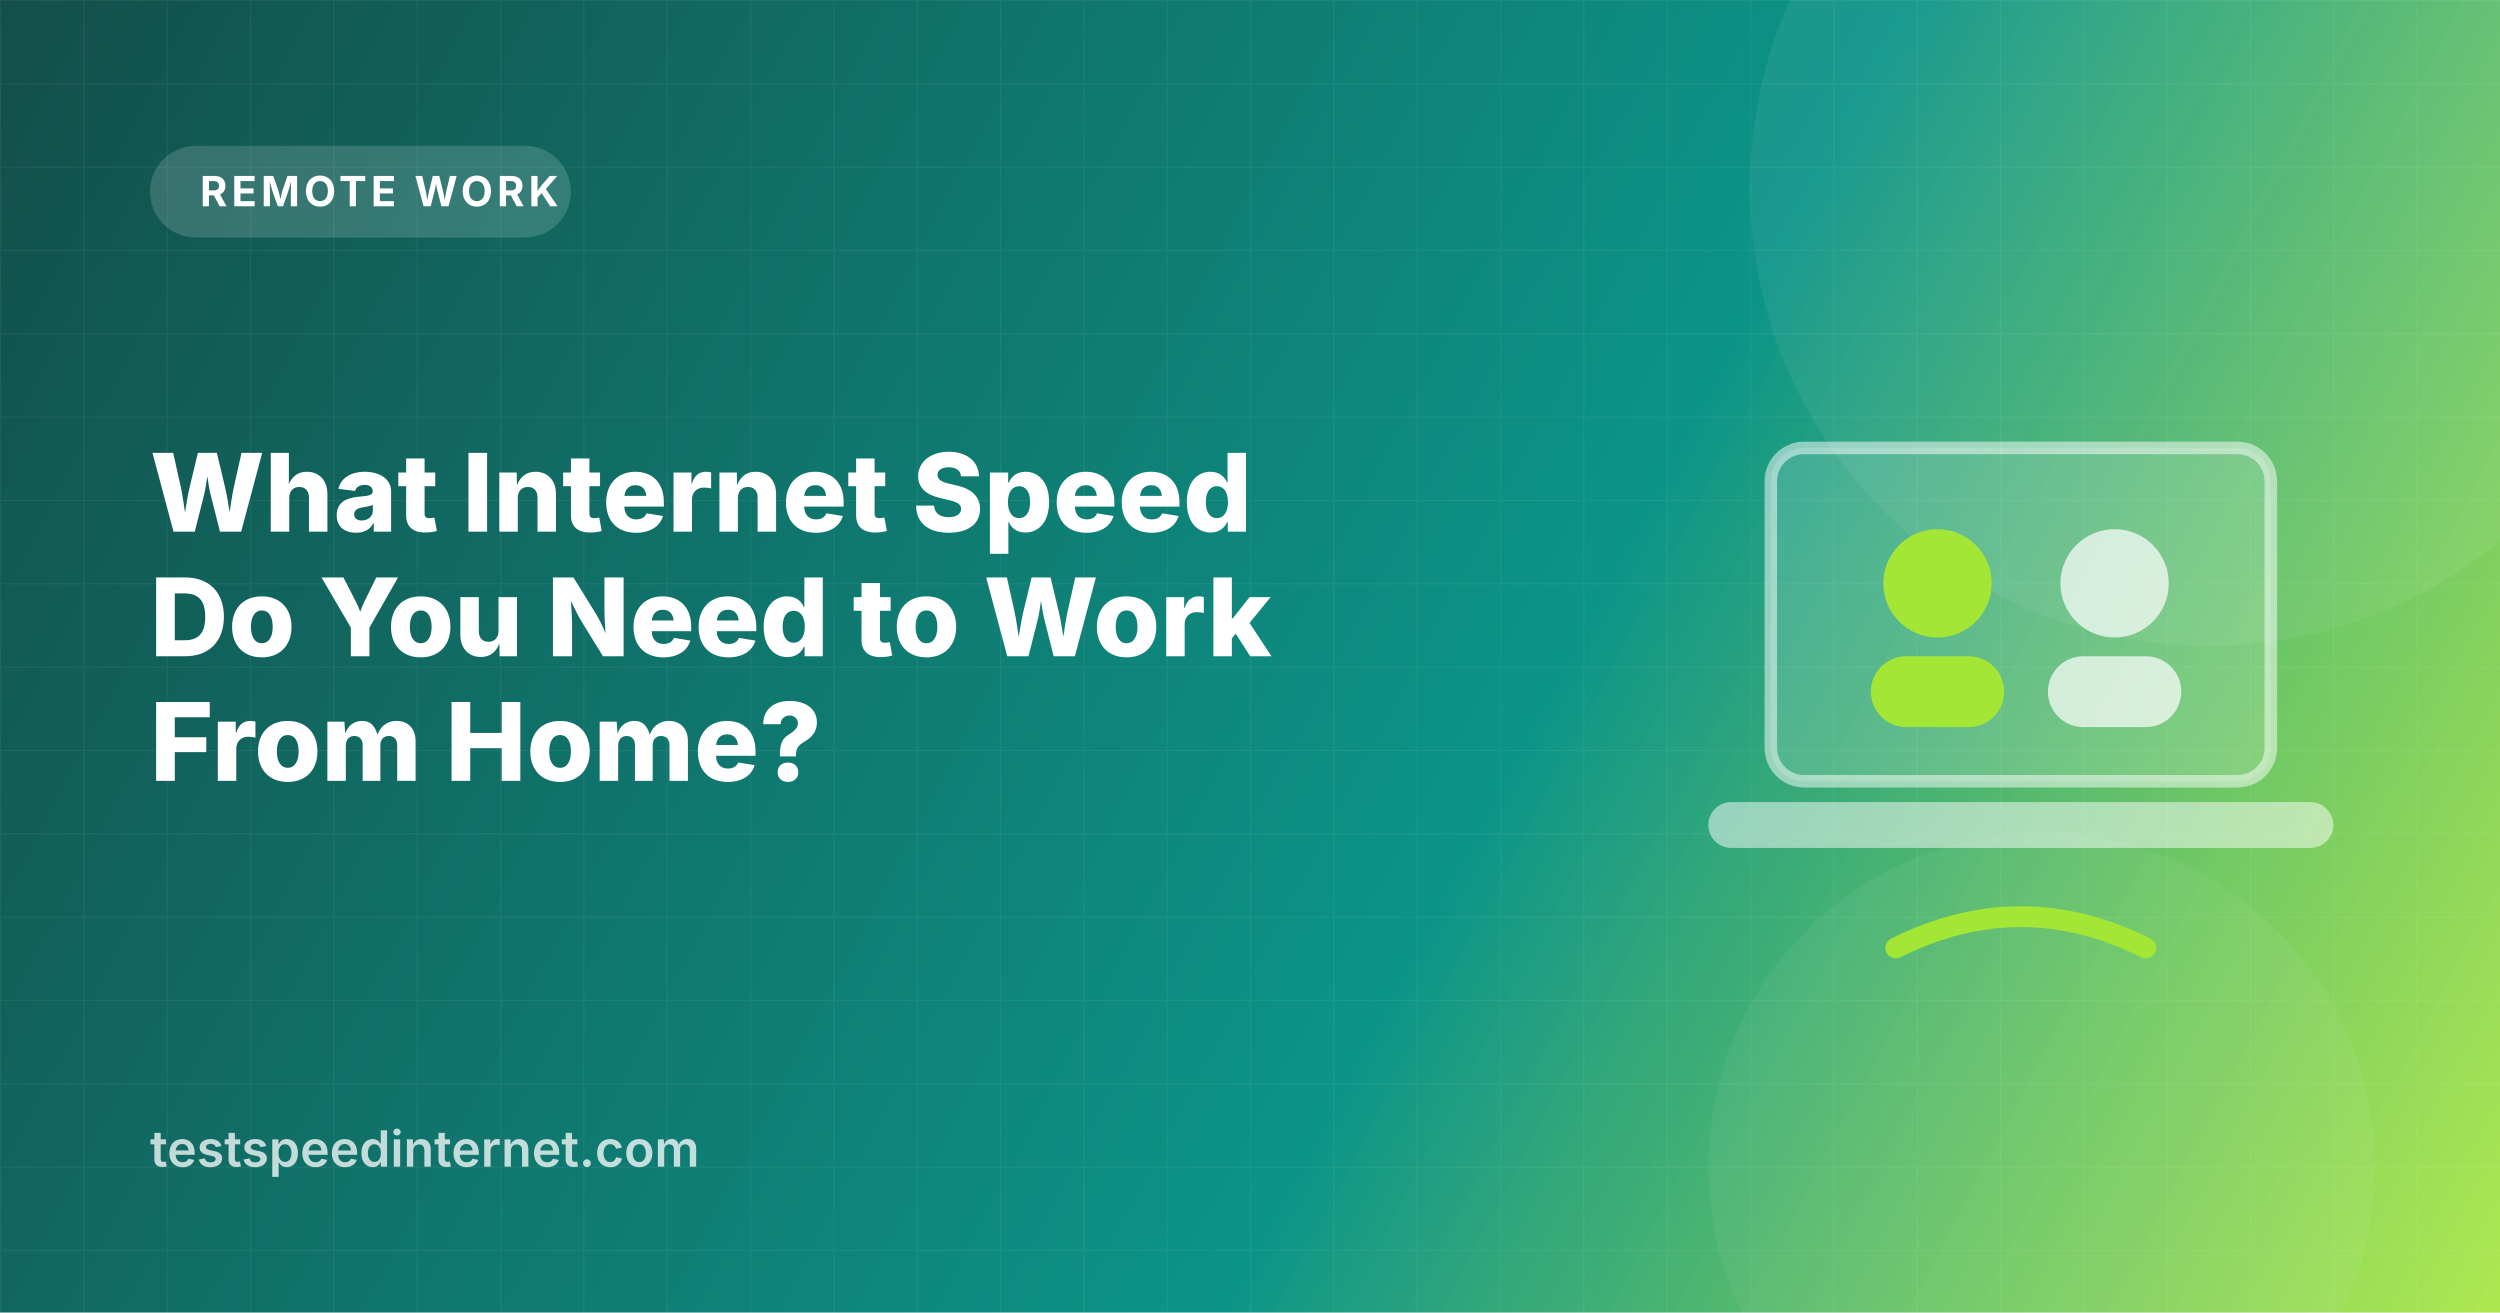
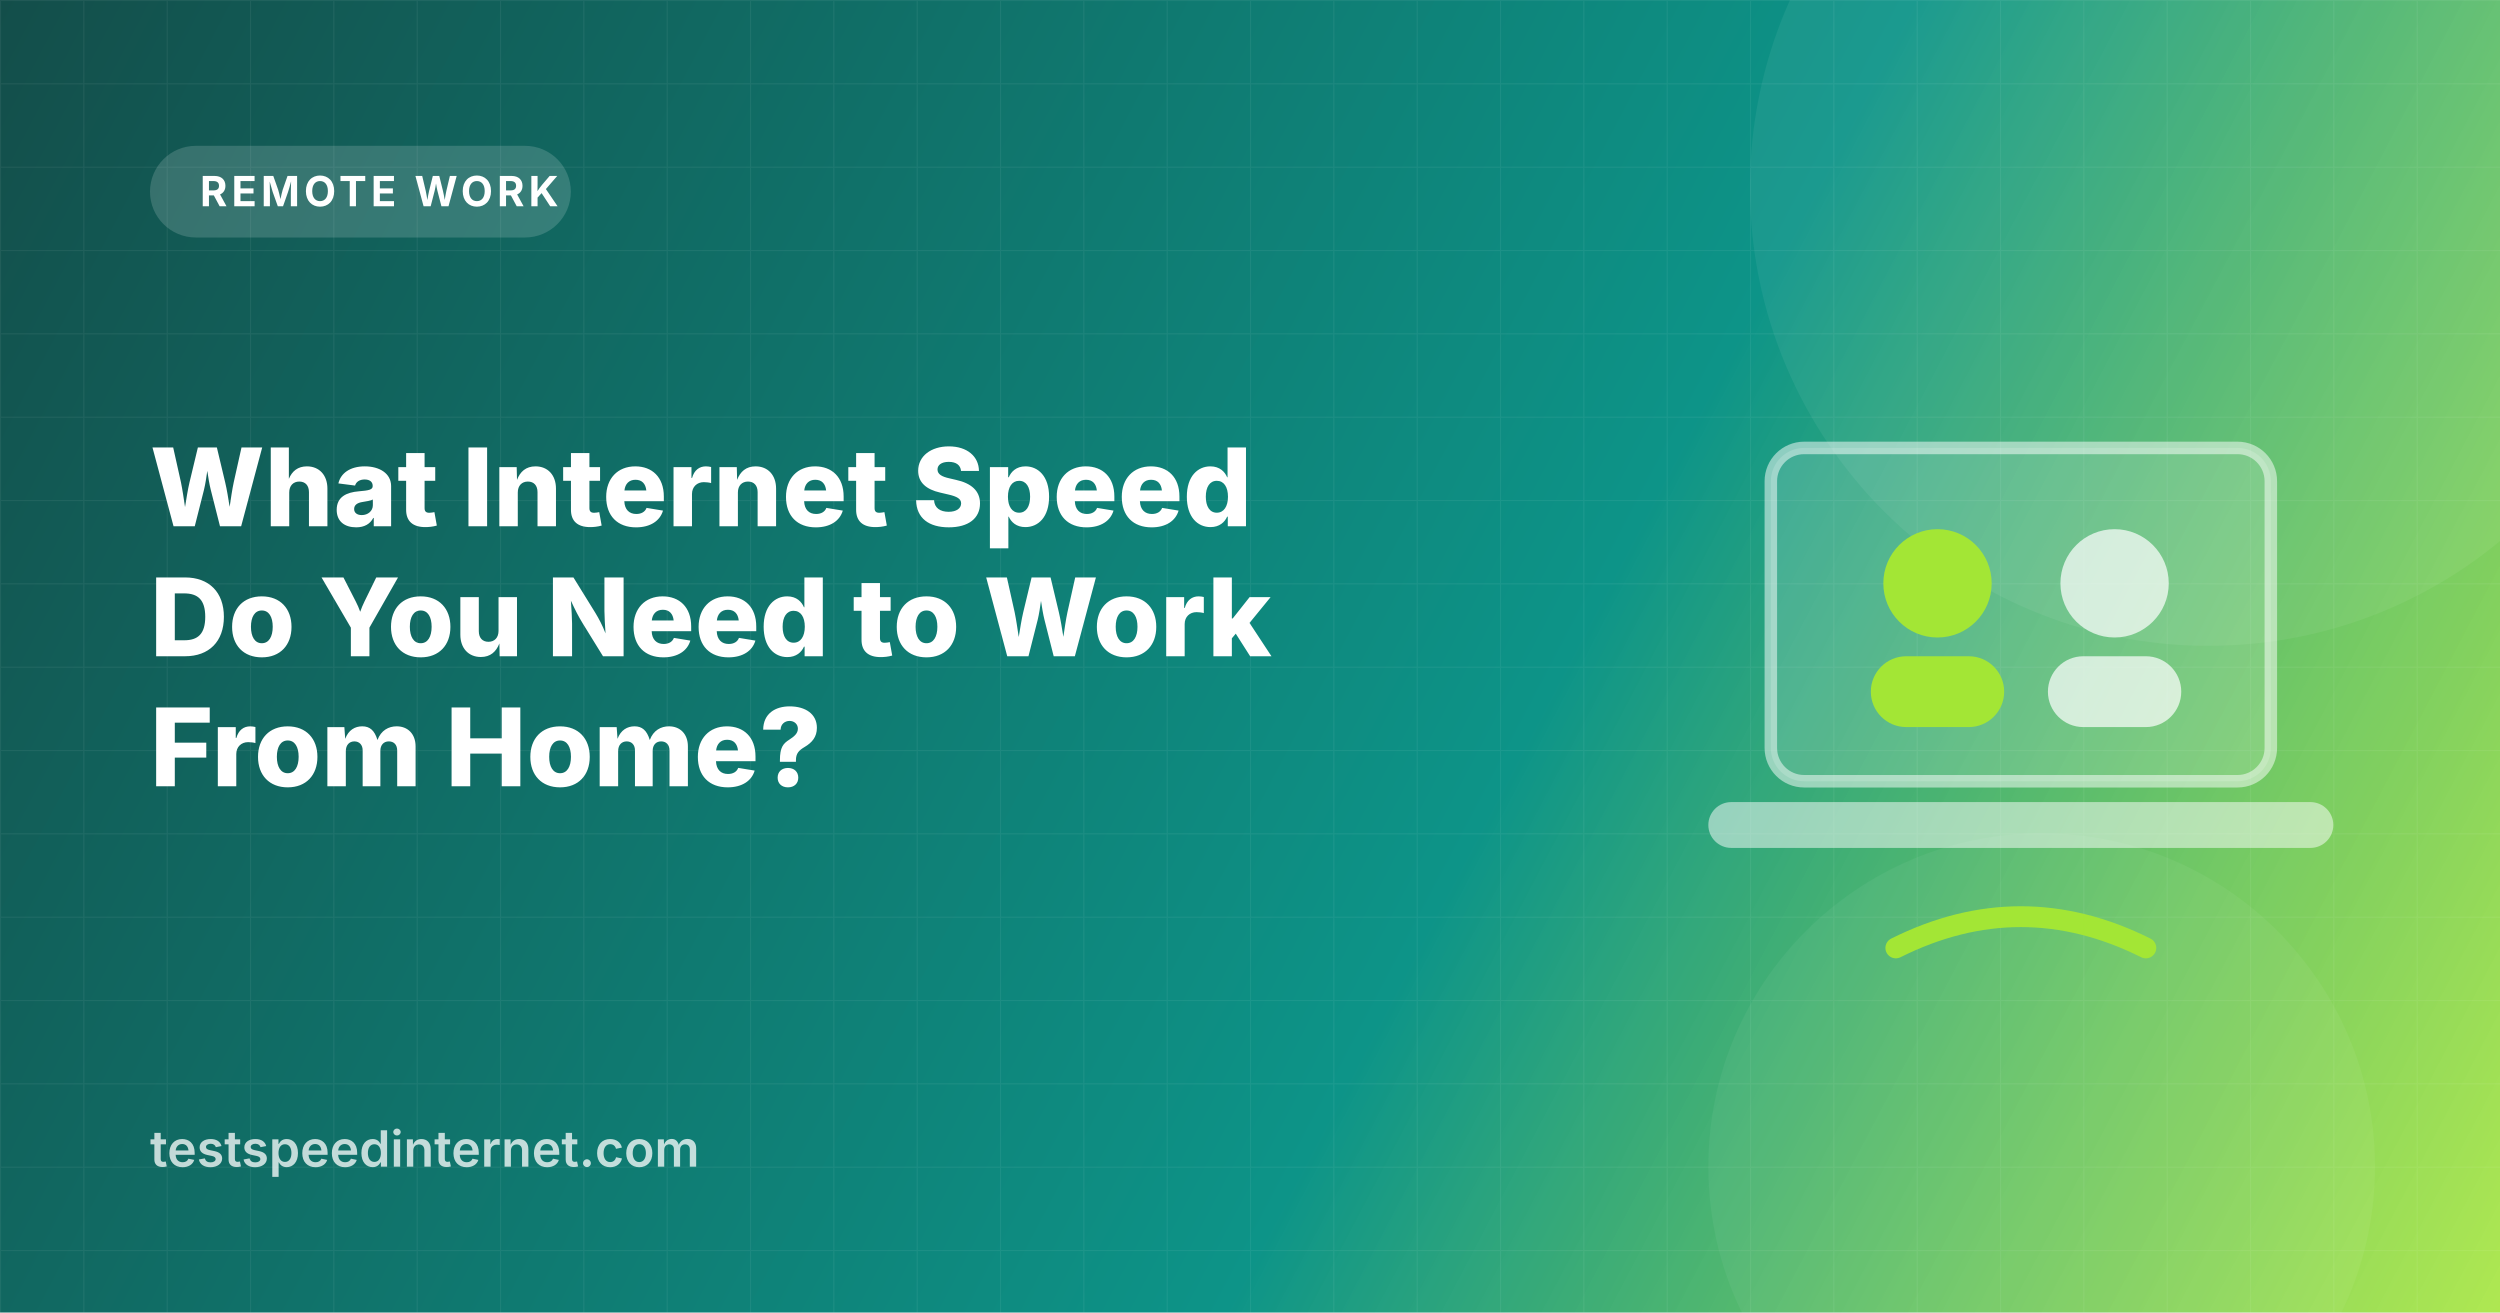
<svg xmlns="http://www.w3.org/2000/svg" width="1200" height="630" viewBox="0 0 1200 630" font-family="Inter, 'Segoe UI', Helvetica, Arial, sans-serif">
  <defs>
    <linearGradient id="bg" x1="0" y1="0" x2="1200" y2="630" gradientUnits="userSpaceOnUse">
      <stop stop-color="#134e4a" />
      <stop offset=".6" stop-color="#0d9488" />
      <stop offset="1" stop-color="#a3e635" stop-opacity=".85" />
    </linearGradient>
    <pattern id="grid" width="40" height="40" patternUnits="userSpaceOnUse">
      <path d="M40 0H0V40" fill="none" stroke="#fff" stroke-opacity=".06" />
    </pattern>
  </defs>
  <rect width="1200" height="630" fill="url(#bg)" />
  <rect width="1200" height="630" fill="url(#grid)" />
  <circle cx="1060" cy="90" r="220" fill="#fff" fill-opacity=".06" />
  <circle cx="980" cy="560" r="160" fill="#fff" fill-opacity=".05" />
  <rect x="72" y="70" width="202" height="44" rx="22" fill="#fff" fill-opacity=".16" />
  <text x="96" y="99" font-size="20" font-weight="700" letter-spacing="2" fill="#fff">REMOTE WORK</text>
-   <text x="72" y="255.2" font-size="52" font-weight="800" fill="#fff">What Internet Speed</text>
+   <text x="72" y="252.6" font-size="52" font-weight="800" fill="#fff">What Internet Speed</text>
  <text x="72" y="315" font-size="52" font-weight="800" fill="#fff">Do You Need to Work</text>
-   <text x="72" y="374.8" font-size="52" font-weight="800" fill="#fff">From Home?</text>
+   <text x="72" y="377.4" font-size="52" font-weight="800" fill="#fff">From Home?</text>
  <text x="72" y="560" font-size="24" font-weight="600" fill="#fff" fill-opacity=".75">testspeedinternet.com</text>
  <g transform="translate(790 135)">
    <rect x="60" y="80" width="240" height="160" rx="16" fill="#fff" fill-opacity=".16" stroke="#fff" stroke-opacity=".5" stroke-width="6" />
    <rect x="30" y="250" width="300" height="22" rx="11" fill="#fff" fill-opacity=".5" />
    <circle cx="140" cy="145" r="26" fill="#a3e635" />
    <rect x="108" y="180" width="64" height="34" rx="17" fill="#a3e635" />
    <circle cx="225" cy="145" r="26" fill="#fff" fill-opacity=".7" />
    <rect x="193" y="180" width="64" height="34" rx="17" fill="#fff" fill-opacity=".7" />
    <path d="M120 320 q60 -30 120 0" fill="none" stroke="#a3e635" stroke-width="10" stroke-linecap="round" />
  </g>
</svg>
